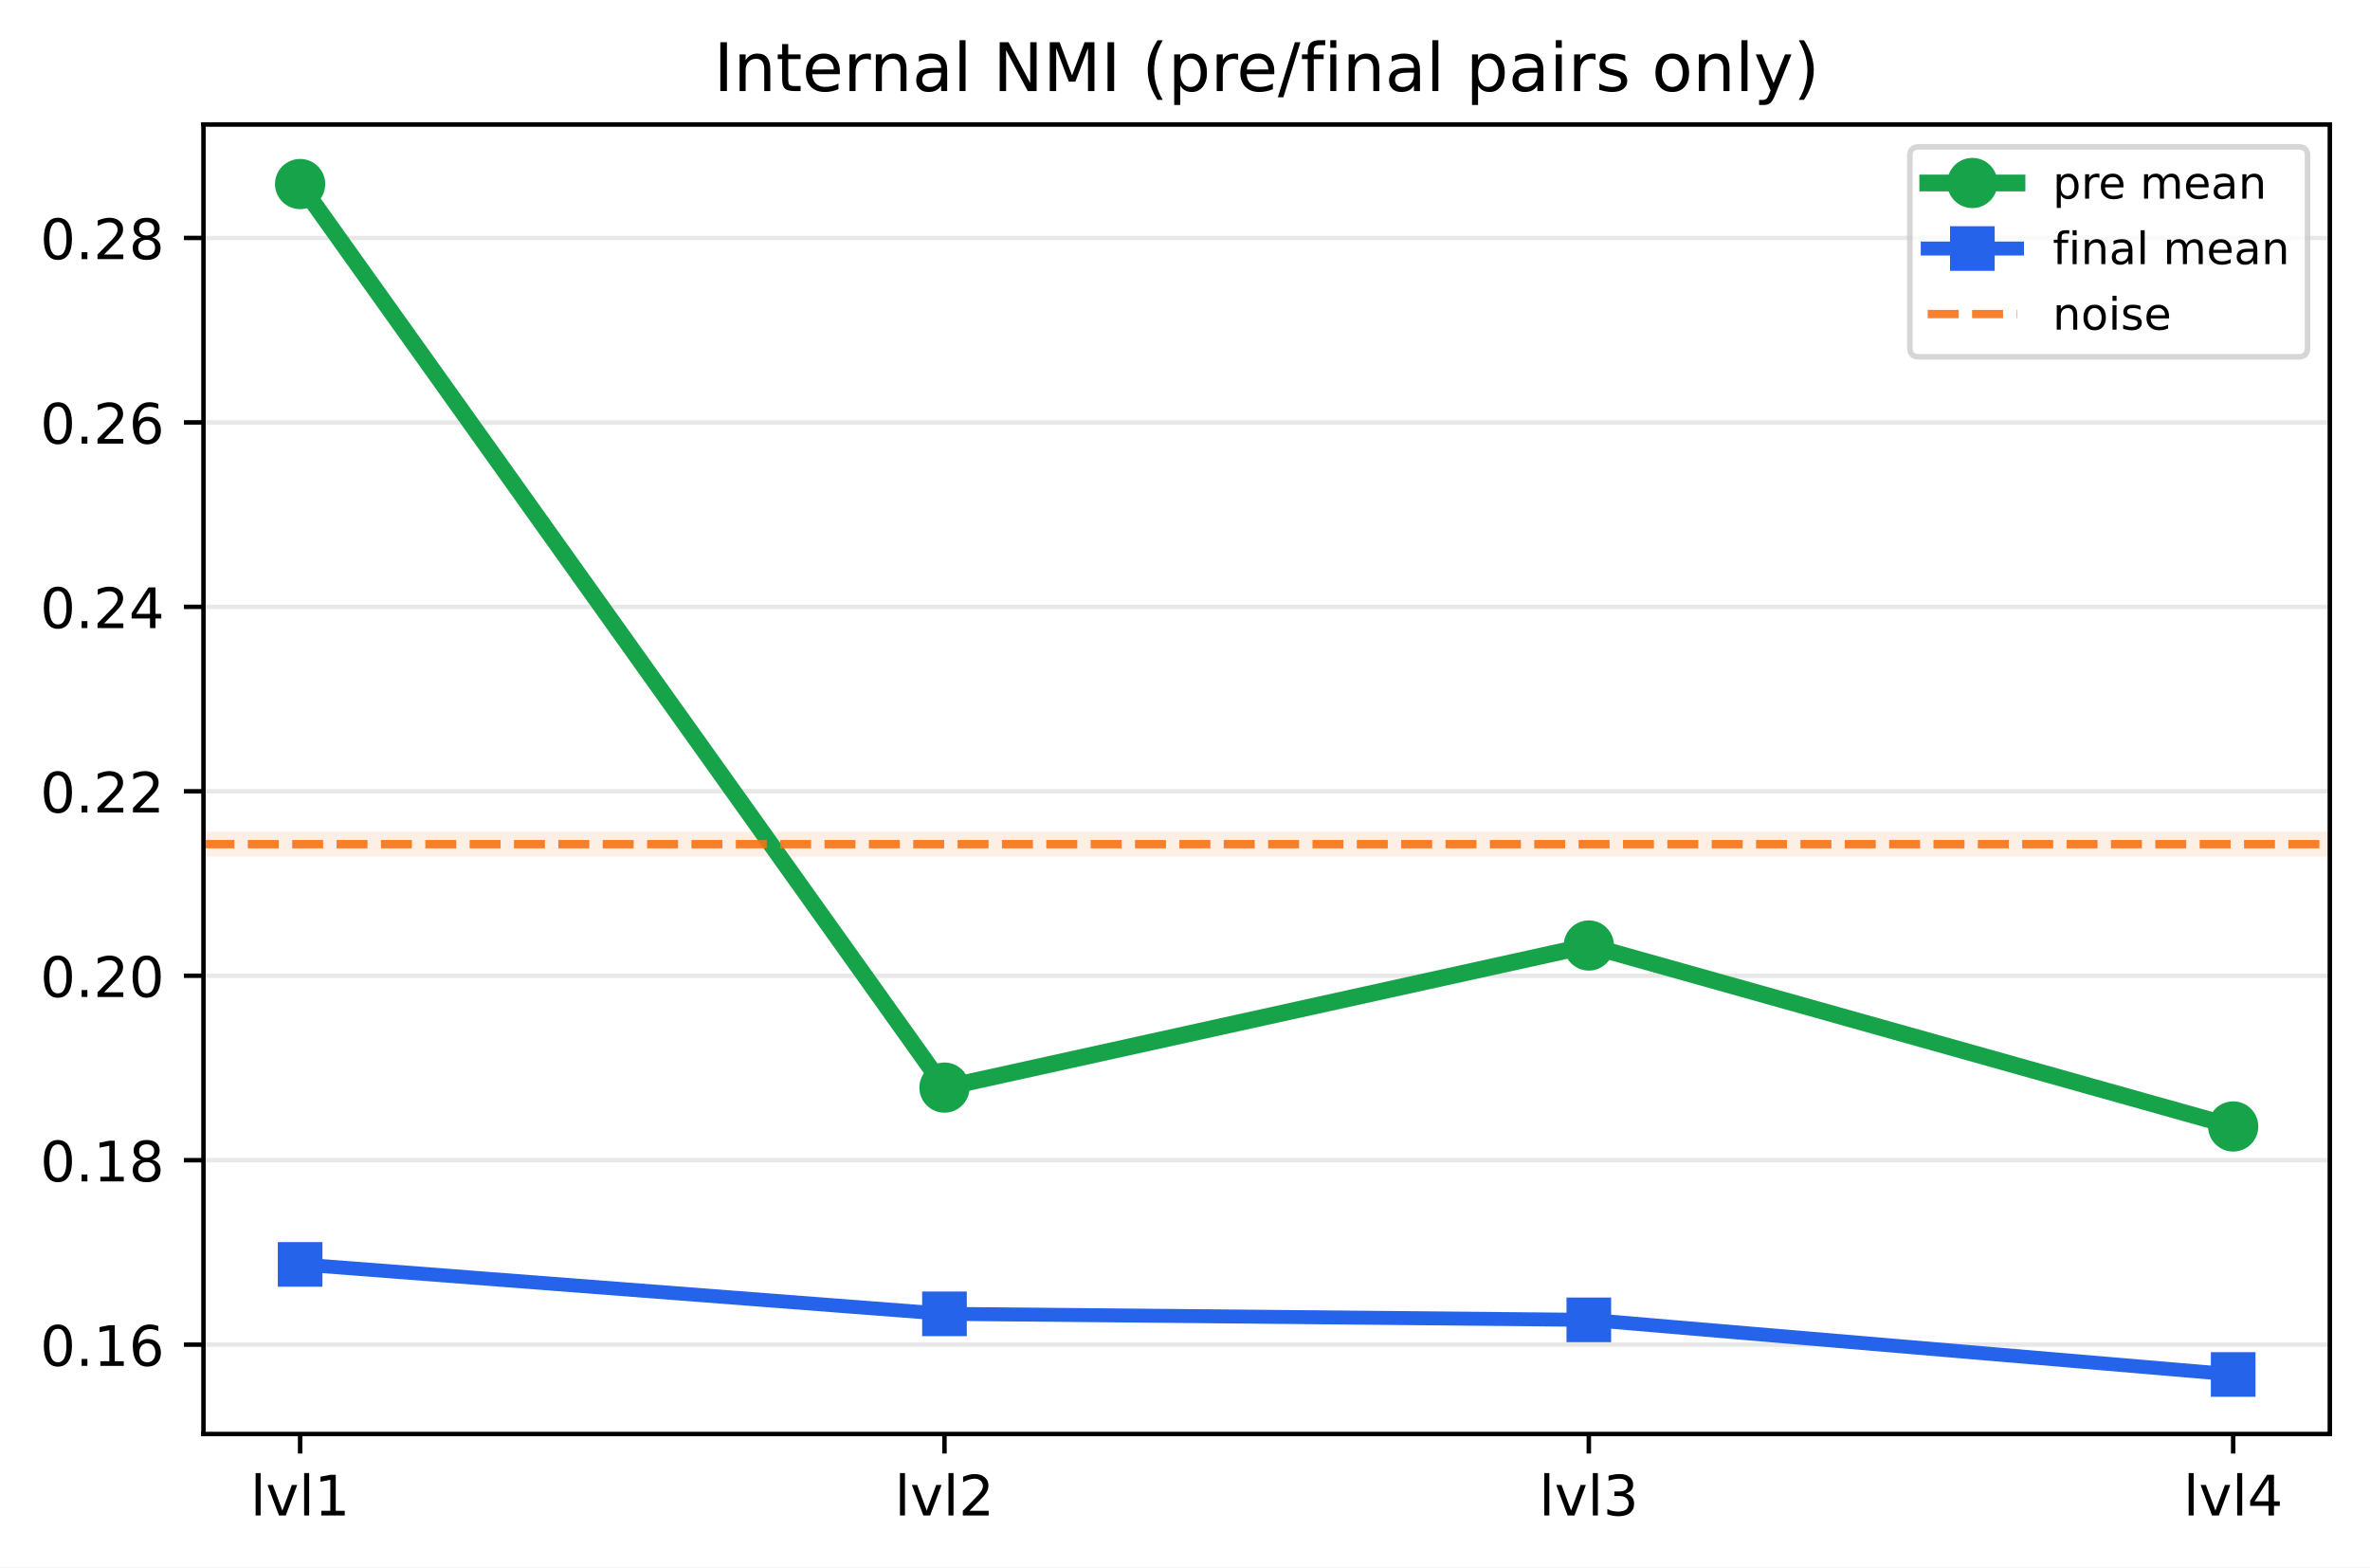
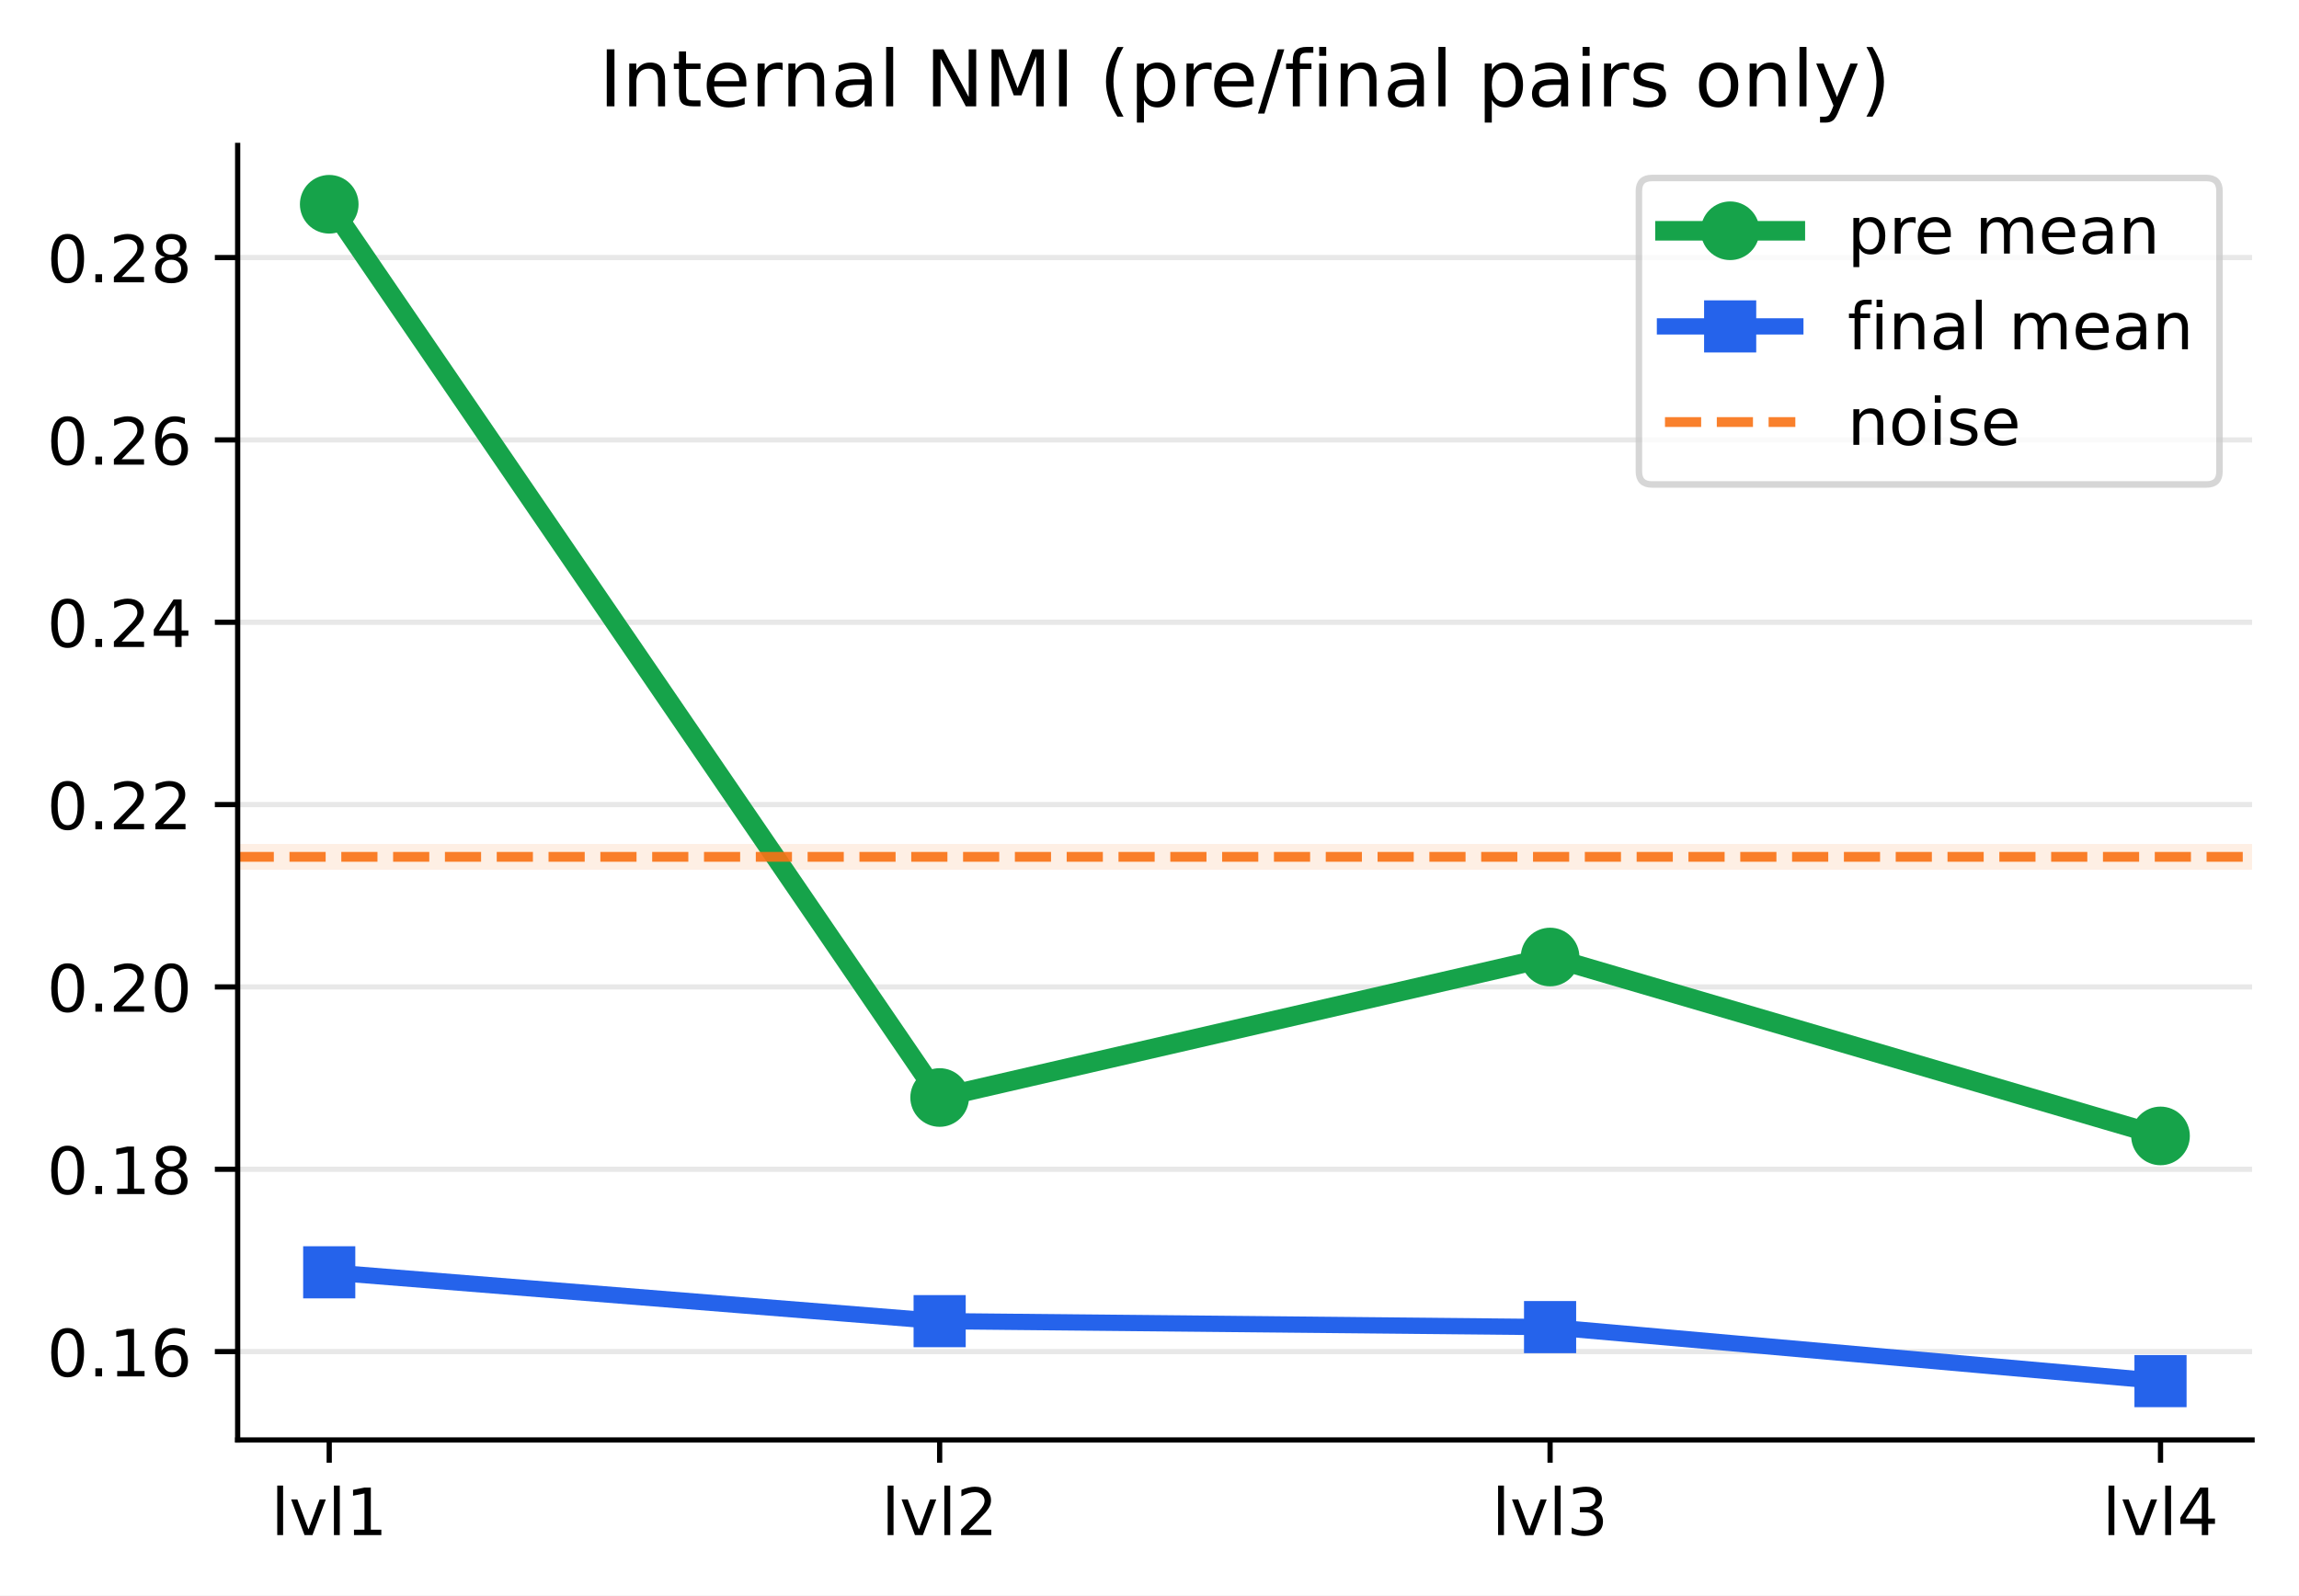
- <svg xmlns="http://www.w3.org/2000/svg" xmlns:xlink="http://www.w3.org/1999/xlink" width="424.746pt" height="280.876pt" viewBox="0 0 424.746 280.876" version="1.1">
+ <svg xmlns="http://www.w3.org/2000/svg" xmlns:xlink="http://www.w3.org/1999/xlink" width="352.746pt" height="244.876pt" viewBox="0 0 352.746 244.876" version="1.1">
  <defs>
    <style type="text/css">*{stroke-linejoin: round; stroke-linecap: butt}</style>
  </defs>
  <g id="figure_1">
    <g id="patch_1">
-       <path d="M 0 280.876  L 424.746 280.876  L 424.746 0  L 0 0  z " style="fill: #ffffff" />
+       <path d="M 0 244.876  L 352.746 244.876  L 352.746 0  L 0 0  z " style="fill: #ffffff" />
    </g>
    <g id="axes_1">
      <g id="patch_2">
-         <path d="M 36.466 256.998  L 417.546 256.998  L 417.546 22.318  L 36.466 22.318  z " style="fill: #ffffff" />
+         <path d="M 36.466 220.998  L 345.546 220.998  L 345.546 22.318  L 36.466 22.318  z " style="fill: #ffffff" />
      </g>
      <g id="patch_3">
-         <path d="M 36.466 153.028  L 417.546 153.028  L 417.546 149.545  L 36.466 149.545  z " clip-path="url(#pc8da0267f1)" style="fill: #f97316; opacity: 0.12; stroke: #f97316; stroke-linejoin: miter" />
+         <path d="M 36.466 132.977  L 345.546 132.977  L 345.546 130.029  L 36.466 130.029  z " clip-path="url(#pad2208ccd6)" style="fill: #f97316; opacity: 0.12; stroke: #f97316; stroke-linejoin: miter" />
      </g>
      <g id="matplotlib.axis_1">
        <g id="xtick_1">
          <g id="line2d_1">
            <defs>
-               <path id="m6c7ce2f2b5" d="M 0 0  L 0 3.5  " style="stroke: #000000; stroke-width: 0.8" />
+               <path id="m5eb4a2ace0" d="M 0 0  L 0 3.5  " style="stroke: #000000; stroke-width: 0.8" />
            </defs>
            <g>
-               <use xlink:href="#m6c7ce2f2b5" x="53.787" y="256.998" style="stroke: #000000; stroke-width: 0.8" />
+               <use xlink:href="#m5eb4a2ace0" x="50.515" y="220.998" style="stroke: #000000; stroke-width: 0.8" />
            </g>
          </g>
          <g id="text_1">
-             <g transform="translate(44.86869 271.5966) scale(0.1 -0.1)">
+             <g transform="translate(41.59597 235.5966) scale(0.1 -0.1)">
              <defs>
                <path id="DejaVuSans-6c" d="M 603 4863  L 1178 4863  L 1178 0  L 603 0  L 603 4863  z " transform="scale(0.015625)" />
                <path id="DejaVuSans-76" d="M 191 3500  L 800 3500  L 1894 563  L 2988 3500  L 3597 3500  L 2284 0  L 1503 0  L 191 3500  z " transform="scale(0.015625)" />
                <path id="DejaVuSans-31" d="M 794 531  L 1825 531  L 1825 4091  L 703 3866  L 703 4441  L 1819 4666  L 2450 4666  L 2450 531  L 3481 531  L 3481 0  L 794 0  L 794 531  z " transform="scale(0.015625)" />
              </defs>
              <use xlink:href="#DejaVuSans-6c" />
              <use xlink:href="#DejaVuSans-76" transform="translate(27.7832 0)" />
              <use xlink:href="#DejaVuSans-6c" transform="translate(86.96289 0)" />
              <use xlink:href="#DejaVuSans-31" transform="translate(114.7461 0)" />
            </g>
          </g>
        </g>
        <g id="xtick_2">
          <g id="line2d_2">
            <g>
-               <use xlink:href="#m6c7ce2f2b5" x="169.266" y="256.998" style="stroke: #000000; stroke-width: 0.8" />
+               <use xlink:href="#m5eb4a2ace0" x="144.175" y="220.998" style="stroke: #000000; stroke-width: 0.8" />
            </g>
          </g>
          <g id="text_2">
-             <g transform="translate(160.3475 271.5966) scale(0.1 -0.1)">
+             <g transform="translate(135.2566 235.5966) scale(0.1 -0.1)">
              <defs>
                <path id="DejaVuSans-32" d="M 1228 531  L 3431 531  L 3431 0  L 469 0  L 469 531  Q 828 903 1448 1529  Q 2069 2156 2228 2338  Q 2531 2678 2651 2914  Q 2772 3150 2772 3378  Q 2772 3750 2511 3984  Q 2250 4219 1831 4219  Q 1534 4219 1204 4116  Q 875 4013 500 3803  L 500 4441  Q 881 4594 1212 4672  Q 1544 4750 1819 4750  Q 2544 4750 2975 4387  Q 3406 4025 3406 3419  Q 3406 3131 3298 2873  Q 3191 2616 2906 2266  Q 2828 2175 2409 1742  Q 1991 1309 1228 531  z " transform="scale(0.015625)" />
              </defs>
              <use xlink:href="#DejaVuSans-6c" />
              <use xlink:href="#DejaVuSans-76" transform="translate(27.7832 0)" />
              <use xlink:href="#DejaVuSans-6c" transform="translate(86.96289 0)" />
              <use xlink:href="#DejaVuSans-32" transform="translate(114.7461 0)" />
            </g>
          </g>
        </g>
        <g id="xtick_3">
          <g id="line2d_3">
            <g>
-               <use xlink:href="#m6c7ce2f2b5" x="284.745" y="256.998" style="stroke: #000000; stroke-width: 0.8" />
+               <use xlink:href="#m5eb4a2ace0" x="237.836" y="220.998" style="stroke: #000000; stroke-width: 0.8" />
            </g>
          </g>
          <g id="text_3">
-             <g transform="translate(275.8263 271.5966) scale(0.1 -0.1)">
+             <g transform="translate(228.9172 235.5966) scale(0.1 -0.1)">
              <defs>
                <path id="DejaVuSans-33" d="M 2597 2516  Q 3050 2419 3304 2112  Q 3559 1806 3559 1356  Q 3559 666 3084 287  Q 2609 -91 1734 -91  Q 1441 -91 1130 -33  Q 819 25 488 141  L 488 750  Q 750 597 1062 519  Q 1375 441 1716 441  Q 2309 441 2620 675  Q 2931 909 2931 1356  Q 2931 1769 2642 2001  Q 2353 2234 1838 2234  L 1294 2234  L 1294 2753  L 1863 2753  Q 2328 2753 2575 2939  Q 2822 3125 2822 3475  Q 2822 3834 2567 4026  Q 2313 4219 1838 4219  Q 1578 4219 1281 4162  Q 984 4106 628 3988  L 628 4550  Q 988 4650 1302 4700  Q 1616 4750 1894 4750  Q 2613 4750 3031 4423  Q 3450 4097 3450 3541  Q 3450 3153 3228 2886  Q 3006 2619 2597 2516  z " transform="scale(0.015625)" />
              </defs>
              <use xlink:href="#DejaVuSans-6c" />
              <use xlink:href="#DejaVuSans-76" transform="translate(27.7832 0)" />
              <use xlink:href="#DejaVuSans-6c" transform="translate(86.96289 0)" />
              <use xlink:href="#DejaVuSans-33" transform="translate(114.7461 0)" />
            </g>
          </g>
        </g>
        <g id="xtick_4">
          <g id="line2d_4">
            <g>
-               <use xlink:href="#m6c7ce2f2b5" x="400.224" y="256.998" style="stroke: #000000; stroke-width: 0.8" />
+               <use xlink:href="#m5eb4a2ace0" x="331.497" y="220.998" style="stroke: #000000; stroke-width: 0.8" />
            </g>
          </g>
          <g id="text_4">
-             <g transform="translate(391.3051 271.5966) scale(0.1 -0.1)">
+             <g transform="translate(322.5778 235.5966) scale(0.1 -0.1)">
              <defs>
                <path id="DejaVuSans-34" d="M 2419 4116  L 825 1625  L 2419 1625  L 2419 4116  z M 2253 4666  L 3047 4666  L 3047 1625  L 3713 1625  L 3713 1100  L 3047 1100  L 3047 0  L 2419 0  L 2419 1100  L 313 1100  L 313 1709  L 2253 4666  z " transform="scale(0.015625)" />
              </defs>
              <use xlink:href="#DejaVuSans-6c" />
              <use xlink:href="#DejaVuSans-76" transform="translate(27.7832 0)" />
              <use xlink:href="#DejaVuSans-6c" transform="translate(86.96289 0)" />
              <use xlink:href="#DejaVuSans-34" transform="translate(114.7461 0)" />
            </g>
          </g>
        </g>
      </g>
      <g id="matplotlib.axis_2">
        <g id="ytick_1">
          <g id="line2d_5">
-             <path d="M 36.466 240.985  L 417.546 240.985  " clip-path="url(#pc8da0267f1)" style="fill: none; stroke: #b0b0b0; stroke-opacity: 0.3; stroke-width: 0.8; stroke-linecap: square" />
+             <path d="M 36.466 207.442  L 345.546 207.442  " clip-path="url(#pad2208ccd6)" style="fill: none; stroke: #b0b0b0; stroke-opacity: 0.3; stroke-width: 0.8; stroke-linecap: square" />
          </g>
          <g id="line2d_6">
            <defs>
-               <path id="m53c37978c7" d="M 0 0  L -3.5 0  " style="stroke: #000000; stroke-width: 0.8" />
+               <path id="m84527df774" d="M 0 0  L -3.5 0  " style="stroke: #000000; stroke-width: 0.8" />
            </defs>
            <g>
-               <use xlink:href="#m53c37978c7" x="36.466" y="240.985" style="stroke: #000000; stroke-width: 0.8" />
+               <use xlink:href="#m84527df774" x="36.466" y="207.442" style="stroke: #000000; stroke-width: 0.8" />
            </g>
          </g>
          <g id="text_5">
-             <g transform="translate(7.2 244.7845) scale(0.1 -0.1)">
+             <g transform="translate(7.2 211.2409) scale(0.1 -0.1)">
              <defs>
                <path id="DejaVuSans-30" d="M 2034 4250  Q 1547 4250 1301 3770  Q 1056 3291 1056 2328  Q 1056 1369 1301 889  Q 1547 409 2034 409  Q 2525 409 2770 889  Q 3016 1369 3016 2328  Q 3016 3291 2770 3770  Q 2525 4250 2034 4250  z M 2034 4750  Q 2819 4750 3233 4129  Q 3647 3509 3647 2328  Q 3647 1150 3233 529  Q 2819 -91 2034 -91  Q 1250 -91 836 529  Q 422 1150 422 2328  Q 422 3509 836 4129  Q 1250 4750 2034 4750  z " transform="scale(0.015625)" />
                <path id="DejaVuSans-2e" d="M 684 794  L 1344 794  L 1344 0  L 684 0  L 684 794  z " transform="scale(0.015625)" />
                <path id="DejaVuSans-36" d="M 2113 2584  Q 1688 2584 1439 2293  Q 1191 2003 1191 1497  Q 1191 994 1439 701  Q 1688 409 2113 409  Q 2538 409 2786 701  Q 3034 994 3034 1497  Q 3034 2003 2786 2293  Q 2538 2584 2113 2584  z M 3366 4563  L 3366 3988  Q 3128 4100 2886 4159  Q 2644 4219 2406 4219  Q 1781 4219 1451 3797  Q 1122 3375 1075 2522  Q 1259 2794 1537 2939  Q 1816 3084 2150 3084  Q 2853 3084 3261 2657  Q 3669 2231 3669 1497  Q 3669 778 3244 343  Q 2819 -91 2113 -91  Q 1303 -91 875 529  Q 447 1150 447 2328  Q 447 3434 972 4092  Q 1497 4750 2381 4750  Q 2619 4750 2861 4703  Q 3103 4656 3366 4563  z " transform="scale(0.015625)" />
              </defs>
              <use xlink:href="#DejaVuSans-30" />
              <use xlink:href="#DejaVuSans-2e" transform="translate(63.62305 0)" />
              <use xlink:href="#DejaVuSans-31" transform="translate(95.41016 0)" />
              <use xlink:href="#DejaVuSans-36" transform="translate(159.0332 0)" />
            </g>
          </g>
        </g>
        <g id="ytick_2">
          <g id="line2d_7">
-             <path d="M 36.466 207.929  L 417.546 207.929  " clip-path="url(#pc8da0267f1)" style="fill: none; stroke: #b0b0b0; stroke-opacity: 0.3; stroke-width: 0.8; stroke-linecap: square" />
+             <path d="M 36.466 179.456  L 345.546 179.456  " clip-path="url(#pad2208ccd6)" style="fill: none; stroke: #b0b0b0; stroke-opacity: 0.3; stroke-width: 0.8; stroke-linecap: square" />
          </g>
          <g id="line2d_8">
            <g>
-               <use xlink:href="#m53c37978c7" x="36.466" y="207.929" style="stroke: #000000; stroke-width: 0.8" />
+               <use xlink:href="#m84527df774" x="36.466" y="179.456" style="stroke: #000000; stroke-width: 0.8" />
            </g>
          </g>
          <g id="text_6">
-             <g transform="translate(7.2 211.7278) scale(0.1 -0.1)">
+             <g transform="translate(7.2 183.2551) scale(0.1 -0.1)">
              <defs>
                <path id="DejaVuSans-38" d="M 2034 2216  Q 1584 2216 1326 1975  Q 1069 1734 1069 1313  Q 1069 891 1326 650  Q 1584 409 2034 409  Q 2484 409 2743 651  Q 3003 894 3003 1313  Q 3003 1734 2745 1975  Q 2488 2216 2034 2216  z M 1403 2484  Q 997 2584 770 2862  Q 544 3141 544 3541  Q 544 4100 942 4425  Q 1341 4750 2034 4750  Q 2731 4750 3128 4425  Q 3525 4100 3525 3541  Q 3525 3141 3298 2862  Q 3072 2584 2669 2484  Q 3125 2378 3379 2068  Q 3634 1759 3634 1313  Q 3634 634 3220 271  Q 2806 -91 2034 -91  Q 1263 -91 848 271  Q 434 634 434 1313  Q 434 1759 690 2068  Q 947 2378 1403 2484  z M 1172 3481  Q 1172 3119 1398 2916  Q 1625 2713 2034 2713  Q 2441 2713 2670 2916  Q 2900 3119 2900 3481  Q 2900 3844 2670 4047  Q 2441 4250 2034 4250  Q 1625 4250 1398 4047  Q 1172 3844 1172 3481  z " transform="scale(0.015625)" />
              </defs>
              <use xlink:href="#DejaVuSans-30" />
              <use xlink:href="#DejaVuSans-2e" transform="translate(63.62305 0)" />
              <use xlink:href="#DejaVuSans-31" transform="translate(95.41016 0)" />
              <use xlink:href="#DejaVuSans-38" transform="translate(159.0332 0)" />
            </g>
          </g>
        </g>
        <g id="ytick_3">
          <g id="line2d_9">
-             <path d="M 36.466 174.872  L 417.546 174.872  " clip-path="url(#pc8da0267f1)" style="fill: none; stroke: #b0b0b0; stroke-opacity: 0.3; stroke-width: 0.8; stroke-linecap: square" />
+             <path d="M 36.466 151.47  L 345.546 151.47  " clip-path="url(#pad2208ccd6)" style="fill: none; stroke: #b0b0b0; stroke-opacity: 0.3; stroke-width: 0.8; stroke-linecap: square" />
          </g>
          <g id="line2d_10">
            <g>
-               <use xlink:href="#m53c37978c7" x="36.466" y="174.872" style="stroke: #000000; stroke-width: 0.8" />
+               <use xlink:href="#m84527df774" x="36.466" y="151.47" style="stroke: #000000; stroke-width: 0.8" />
            </g>
          </g>
          <g id="text_7">
-             <g transform="translate(7.2 178.6711) scale(0.1 -0.1)">
+             <g transform="translate(7.2 155.2693) scale(0.1 -0.1)">
              <use xlink:href="#DejaVuSans-30" />
              <use xlink:href="#DejaVuSans-2e" transform="translate(63.62305 0)" />
              <use xlink:href="#DejaVuSans-32" transform="translate(95.41016 0)" />
              <use xlink:href="#DejaVuSans-30" transform="translate(159.0332 0)" />
            </g>
          </g>
        </g>
        <g id="ytick_4">
          <g id="line2d_11">
-             <path d="M 36.466 141.815  L 417.546 141.815  " clip-path="url(#pc8da0267f1)" style="fill: none; stroke: #b0b0b0; stroke-opacity: 0.3; stroke-width: 0.8; stroke-linecap: square" />
+             <path d="M 36.466 123.484  L 345.546 123.484  " clip-path="url(#pad2208ccd6)" style="fill: none; stroke: #b0b0b0; stroke-opacity: 0.3; stroke-width: 0.8; stroke-linecap: square" />
          </g>
          <g id="line2d_12">
            <g>
-               <use xlink:href="#m53c37978c7" x="36.466" y="141.815" style="stroke: #000000; stroke-width: 0.8" />
+               <use xlink:href="#m84527df774" x="36.466" y="123.484" style="stroke: #000000; stroke-width: 0.8" />
            </g>
          </g>
          <g id="text_8">
-             <g transform="translate(7.2 145.6144) scale(0.1 -0.1)">
+             <g transform="translate(7.2 127.2835) scale(0.1 -0.1)">
              <use xlink:href="#DejaVuSans-30" />
              <use xlink:href="#DejaVuSans-2e" transform="translate(63.62305 0)" />
              <use xlink:href="#DejaVuSans-32" transform="translate(95.41016 0)" />
              <use xlink:href="#DejaVuSans-32" transform="translate(159.0332 0)" />
            </g>
          </g>
        </g>
        <g id="ytick_5">
          <g id="line2d_13">
-             <path d="M 36.466 108.758  L 417.546 108.758  " clip-path="url(#pc8da0267f1)" style="fill: none; stroke: #b0b0b0; stroke-opacity: 0.3; stroke-width: 0.8; stroke-linecap: square" />
+             <path d="M 36.466 95.498  L 345.546 95.498  " clip-path="url(#pad2208ccd6)" style="fill: none; stroke: #b0b0b0; stroke-opacity: 0.3; stroke-width: 0.8; stroke-linecap: square" />
          </g>
          <g id="line2d_14">
            <g>
-               <use xlink:href="#m53c37978c7" x="36.466" y="108.758" style="stroke: #000000; stroke-width: 0.8" />
+               <use xlink:href="#m84527df774" x="36.466" y="95.498" style="stroke: #000000; stroke-width: 0.8" />
            </g>
          </g>
          <g id="text_9">
-             <g transform="translate(7.2 112.5576) scale(0.1 -0.1)">
+             <g transform="translate(7.2 99.29767) scale(0.1 -0.1)">
              <use xlink:href="#DejaVuSans-30" />
              <use xlink:href="#DejaVuSans-2e" transform="translate(63.62305 0)" />
              <use xlink:href="#DejaVuSans-32" transform="translate(95.41016 0)" />
              <use xlink:href="#DejaVuSans-34" transform="translate(159.0332 0)" />
            </g>
          </g>
        </g>
        <g id="ytick_6">
          <g id="line2d_15">
-             <path d="M 36.466 75.702  L 417.546 75.702  " clip-path="url(#pc8da0267f1)" style="fill: none; stroke: #b0b0b0; stroke-opacity: 0.3; stroke-width: 0.8; stroke-linecap: square" />
+             <path d="M 36.466 67.513  L 345.546 67.513  " clip-path="url(#pad2208ccd6)" style="fill: none; stroke: #b0b0b0; stroke-opacity: 0.3; stroke-width: 0.8; stroke-linecap: square" />
          </g>
          <g id="line2d_16">
            <g>
-               <use xlink:href="#m53c37978c7" x="36.466" y="75.702" style="stroke: #000000; stroke-width: 0.8" />
+               <use xlink:href="#m84527df774" x="36.466" y="67.513" style="stroke: #000000; stroke-width: 0.8" />
            </g>
          </g>
          <g id="text_10">
-             <g transform="translate(7.2 79.50094) scale(0.1 -0.1)">
+             <g transform="translate(7.2 71.31188) scale(0.1 -0.1)">
              <use xlink:href="#DejaVuSans-30" />
              <use xlink:href="#DejaVuSans-2e" transform="translate(63.62305 0)" />
              <use xlink:href="#DejaVuSans-32" transform="translate(95.41016 0)" />
              <use xlink:href="#DejaVuSans-36" transform="translate(159.0332 0)" />
            </g>
          </g>
        </g>
        <g id="ytick_7">
          <g id="line2d_17">
-             <path d="M 36.466 42.645  L 417.546 42.645  " clip-path="url(#pc8da0267f1)" style="fill: none; stroke: #b0b0b0; stroke-opacity: 0.3; stroke-width: 0.8; stroke-linecap: square" />
+             <path d="M 36.466 39.527  L 345.546 39.527  " clip-path="url(#pad2208ccd6)" style="fill: none; stroke: #b0b0b0; stroke-opacity: 0.3; stroke-width: 0.8; stroke-linecap: square" />
          </g>
          <g id="line2d_18">
            <g>
-               <use xlink:href="#m53c37978c7" x="36.466" y="42.645" style="stroke: #000000; stroke-width: 0.8" />
+               <use xlink:href="#m84527df774" x="36.466" y="39.527" style="stroke: #000000; stroke-width: 0.8" />
            </g>
          </g>
          <g id="text_11">
-             <g transform="translate(7.2 46.44423) scale(0.1 -0.1)">
+             <g transform="translate(7.2 43.32608) scale(0.1 -0.1)">
              <use xlink:href="#DejaVuSans-30" />
              <use xlink:href="#DejaVuSans-2e" transform="translate(63.62305 0)" />
              <use xlink:href="#DejaVuSans-32" transform="translate(95.41016 0)" />
              <use xlink:href="#DejaVuSans-38" transform="translate(159.0332 0)" />
            </g>
          </g>
        </g>
      </g>
      <g id="line2d_19">
-         <path d="M 53.787 32.985  L 169.266 194.917  L 284.745 169.449  L 400.224 201.881  " clip-path="url(#pc8da0267f1)" style="fill: none; stroke: #16a34a; stroke-width: 3; stroke-linecap: square" />
+         <path d="M 50.515 31.349  L 144.175 168.44  L 237.836 146.879  L 331.497 174.336  " clip-path="url(#pad2208ccd6)" style="fill: none; stroke: #16a34a; stroke-width: 3; stroke-linecap: square" />
        <defs>
-           <path id="m2ccd880e14" d="M 0 4  C 1.061 4 2.078 3.579 2.828 2.828  C 3.579 2.078 4 1.061 4 0  C 4 -1.061 3.579 -2.078 2.828 -2.828  C 2.078 -3.579 1.061 -4 0 -4  C -1.061 -4 -2.078 -3.579 -2.828 -2.828  C -3.579 -2.078 -4 -1.061 -4 0  C -4 1.061 -3.579 2.078 -2.828 2.828  C -2.078 3.579 -1.061 4 0 4  z " style="stroke: #16a34a" />
+           <path id="md8ae3cae0f" d="M 0 4  C 1.061 4 2.078 3.579 2.828 2.828  C 3.579 2.078 4 1.061 4 0  C 4 -1.061 3.579 -2.078 2.828 -2.828  C 2.078 -3.579 1.061 -4 0 -4  C -1.061 -4 -2.078 -3.579 -2.828 -2.828  C -3.579 -2.078 -4 -1.061 -4 0  C -4 1.061 -3.579 2.078 -2.828 2.828  C -2.078 3.579 -1.061 4 0 4  z " style="stroke: #16a34a" />
        </defs>
-         <g clip-path="url(#pc8da0267f1)">
-           <use xlink:href="#m2ccd880e14" x="53.787" y="32.985" style="fill: #16a34a; stroke: #16a34a" />
-           <use xlink:href="#m2ccd880e14" x="169.266" y="194.917" style="fill: #16a34a; stroke: #16a34a" />
-           <use xlink:href="#m2ccd880e14" x="284.745" y="169.449" style="fill: #16a34a; stroke: #16a34a" />
-           <use xlink:href="#m2ccd880e14" x="400.224" y="201.881" style="fill: #16a34a; stroke: #16a34a" />
+         <g clip-path="url(#pad2208ccd6)">
+           <use xlink:href="#md8ae3cae0f" x="50.515" y="31.349" style="fill: #16a34a; stroke: #16a34a" />
+           <use xlink:href="#md8ae3cae0f" x="144.175" y="168.44" style="fill: #16a34a; stroke: #16a34a" />
+           <use xlink:href="#md8ae3cae0f" x="237.836" y="146.879" style="fill: #16a34a; stroke: #16a34a" />
+           <use xlink:href="#md8ae3cae0f" x="331.497" y="174.336" style="fill: #16a34a; stroke: #16a34a" />
        </g>
      </g>
      <g id="line2d_20">
-         <path d="M 53.787 226.605  L 169.266 235.462  L 284.745 236.539  L 400.224 246.331  " clip-path="url(#pc8da0267f1)" style="fill: none; stroke: #2563eb; stroke-width: 2.5; stroke-linecap: square" />
+         <path d="M 50.515 195.268  L 144.175 202.765  L 237.836 203.677  L 331.497 211.967  " clip-path="url(#pad2208ccd6)" style="fill: none; stroke: #2563eb; stroke-width: 2.5; stroke-linecap: square" />
        <defs>
-           <path id="ma7faee4dda" d="M -3.5 3.5  L 3.5 3.5  L 3.5 -3.5  L -3.5 -3.5  z " style="stroke: #2563eb; stroke-linejoin: miter" />
+           <path id="mb63d6ffe48" d="M -3.5 3.5  L 3.5 3.5  L 3.5 -3.5  L -3.5 -3.5  z " style="stroke: #2563eb; stroke-linejoin: miter" />
        </defs>
-         <g clip-path="url(#pc8da0267f1)">
-           <use xlink:href="#ma7faee4dda" x="53.787" y="226.605" style="fill: #2563eb; stroke: #2563eb; stroke-linejoin: miter" />
-           <use xlink:href="#ma7faee4dda" x="169.266" y="235.462" style="fill: #2563eb; stroke: #2563eb; stroke-linejoin: miter" />
-           <use xlink:href="#ma7faee4dda" x="284.745" y="236.539" style="fill: #2563eb; stroke: #2563eb; stroke-linejoin: miter" />
-           <use xlink:href="#ma7faee4dda" x="400.224" y="246.331" style="fill: #2563eb; stroke: #2563eb; stroke-linejoin: miter" />
+         <g clip-path="url(#pad2208ccd6)">
+           <use xlink:href="#mb63d6ffe48" x="50.515" y="195.268" style="fill: #2563eb; stroke: #2563eb; stroke-linejoin: miter" />
+           <use xlink:href="#mb63d6ffe48" x="144.175" y="202.765" style="fill: #2563eb; stroke: #2563eb; stroke-linejoin: miter" />
+           <use xlink:href="#mb63d6ffe48" x="237.836" y="203.677" style="fill: #2563eb; stroke: #2563eb; stroke-linejoin: miter" />
+           <use xlink:href="#mb63d6ffe48" x="331.497" y="211.967" style="fill: #2563eb; stroke: #2563eb; stroke-linejoin: miter" />
        </g>
      </g>
      <g id="line2d_21">
-         <path d="M 36.466 151.287  L 417.546 151.287  " clip-path="url(#pc8da0267f1)" style="fill: none; stroke-dasharray: 5.55,2.4; stroke-dashoffset: 0; stroke: #f97316; stroke-opacity: 0.9; stroke-width: 1.5" />
+         <path d="M 36.466 131.503  L 345.546 131.503  " clip-path="url(#pad2208ccd6)" style="fill: none; stroke-dasharray: 5.55,2.4; stroke-dashoffset: 0; stroke: #f97316; stroke-opacity: 0.9; stroke-width: 1.5" />
      </g>
      <g id="patch_4">
-         <path d="M 36.466 256.998  L 36.466 22.318  " style="fill: none; stroke: #000000; stroke-width: 0.8; stroke-linejoin: miter; stroke-linecap: square" />
+         <path d="M 36.466 220.998  L 36.466 22.318  " style="fill: none; stroke: #000000; stroke-width: 0.8; stroke-linejoin: miter; stroke-linecap: square" />
      </g>
      <g id="patch_5">
-         <path d="M 417.546 256.998  L 417.546 22.318  " style="fill: none; stroke: #000000; stroke-width: 0.8; stroke-linejoin: miter; stroke-linecap: square" />
-       </g>
-       <g id="patch_6">
-         <path d="M 36.466 256.998  L 417.546 256.998  " style="fill: none; stroke: #000000; stroke-width: 0.8; stroke-linejoin: miter; stroke-linecap: square" />
-       </g>
-       <g id="patch_7">
-         <path d="M 36.466 22.318  L 417.546 22.318  " style="fill: none; stroke: #000000; stroke-width: 0.8; stroke-linejoin: miter; stroke-linecap: square" />
+         <path d="M 36.466 220.998  L 345.546 220.998  " style="fill: none; stroke: #000000; stroke-width: 0.8; stroke-linejoin: miter; stroke-linecap: square" />
      </g>
      <g id="text_12">
-         <g transform="translate(127.9203 16.31812) scale(0.12 -0.12)">
+         <g transform="translate(91.92031 16.31812) scale(0.12 -0.12)">
          <defs>
            <path id="DejaVuSans-49" d="M 628 4666  L 1259 4666  L 1259 0  L 628 0  L 628 4666  z " transform="scale(0.015625)" />
            <path id="DejaVuSans-6e" d="M 3513 2113  L 3513 0  L 2938 0  L 2938 2094  Q 2938 2591 2744 2837  Q 2550 3084 2163 3084  Q 1697 3084 1428 2787  Q 1159 2491 1159 1978  L 1159 0  L 581 0  L 581 3500  L 1159 3500  L 1159 2956  Q 1366 3272 1645 3428  Q 1925 3584 2291 3584  Q 2894 3584 3203 3211  Q 3513 2838 3513 2113  z " transform="scale(0.015625)" />
            <path id="DejaVuSans-74" d="M 1172 4494  L 1172 3500  L 2356 3500  L 2356 3053  L 1172 3053  L 1172 1153  Q 1172 725 1289 603  Q 1406 481 1766 481  L 2356 481  L 2356 0  L 1766 0  Q 1100 0 847 248  Q 594 497 594 1153  L 594 3053  L 172 3053  L 172 3500  L 594 3500  L 594 4494  L 1172 4494  z " transform="scale(0.015625)" />
            <path id="DejaVuSans-65" d="M 3597 1894  L 3597 1613  L 953 1613  Q 991 1019 1311 708  Q 1631 397 2203 397  Q 2534 397 2845 478  Q 3156 559 3463 722  L 3463 178  Q 3153 47 2828 -22  Q 2503 -91 2169 -91  Q 1331 -91 842 396  Q 353 884 353 1716  Q 353 2575 817 3079  Q 1281 3584 2069 3584  Q 2775 3584 3186 3129  Q 3597 2675 3597 1894  z M 3022 2063  Q 3016 2534 2758 2815  Q 2500 3097 2075 3097  Q 1594 3097 1305 2825  Q 1016 2553 972 2059  L 3022 2063  z " transform="scale(0.015625)" />
            <path id="DejaVuSans-72" d="M 2631 2963  Q 2534 3019 2420 3045  Q 2306 3072 2169 3072  Q 1681 3072 1420 2755  Q 1159 2438 1159 1844  L 1159 0  L 581 0  L 581 3500  L 1159 3500  L 1159 2956  Q 1341 3275 1631 3429  Q 1922 3584 2338 3584  Q 2397 3584 2469 3576  Q 2541 3569 2628 3553  L 2631 2963  z " transform="scale(0.015625)" />
            <path id="DejaVuSans-61" d="M 2194 1759  Q 1497 1759 1228 1600  Q 959 1441 959 1056  Q 959 750 1161 570  Q 1363 391 1709 391  Q 2188 391 2477 730  Q 2766 1069 2766 1631  L 2766 1759  L 2194 1759  z M 3341 1997  L 3341 0  L 2766 0  L 2766 531  Q 2569 213 2275 61  Q 1981 -91 1556 -91  Q 1019 -91 701 211  Q 384 513 384 1019  Q 384 1609 779 1909  Q 1175 2209 1959 2209  L 2766 2209  L 2766 2266  Q 2766 2663 2505 2880  Q 2244 3097 1772 3097  Q 1472 3097 1187 3025  Q 903 2953 641 2809  L 641 3341  Q 956 3463 1253 3523  Q 1550 3584 1831 3584  Q 2591 3584 2966 3190  Q 3341 2797 3341 1997  z " transform="scale(0.015625)" />
            <path id="DejaVuSans-20" transform="scale(0.015625)" />
            <path id="DejaVuSans-4e" d="M 628 4666  L 1478 4666  L 3547 763  L 3547 4666  L 4159 4666  L 4159 0  L 3309 0  L 1241 3903  L 1241 0  L 628 0  L 628 4666  z " transform="scale(0.015625)" />
            <path id="DejaVuSans-4d" d="M 628 4666  L 1569 4666  L 2759 1491  L 3956 4666  L 4897 4666  L 4897 0  L 4281 0  L 4281 4097  L 3078 897  L 2444 897  L 1241 4097  L 1241 0  L 628 0  L 628 4666  z " transform="scale(0.015625)" />
            <path id="DejaVuSans-28" d="M 1984 4856  Q 1566 4138 1362 3434  Q 1159 2731 1159 2009  Q 1159 1288 1364 580  Q 1569 -128 1984 -844  L 1484 -844  Q 1016 -109 783 600  Q 550 1309 550 2009  Q 550 2706 781 3412  Q 1013 4119 1484 4856  L 1984 4856  z " transform="scale(0.015625)" />
            <path id="DejaVuSans-70" d="M 1159 525  L 1159 -1331  L 581 -1331  L 581 3500  L 1159 3500  L 1159 2969  Q 1341 3281 1617 3432  Q 1894 3584 2278 3584  Q 2916 3584 3314 3078  Q 3713 2572 3713 1747  Q 3713 922 3314 415  Q 2916 -91 2278 -91  Q 1894 -91 1617 61  Q 1341 213 1159 525  z M 3116 1747  Q 3116 2381 2855 2742  Q 2594 3103 2138 3103  Q 1681 3103 1420 2742  Q 1159 2381 1159 1747  Q 1159 1113 1420 752  Q 1681 391 2138 391  Q 2594 391 2855 752  Q 3116 1113 3116 1747  z " transform="scale(0.015625)" />
            <path id="DejaVuSans-2f" d="M 1625 4666  L 2156 4666  L 531 -594  L 0 -594  L 1625 4666  z " transform="scale(0.015625)" />
            <path id="DejaVuSans-66" d="M 2375 4863  L 2375 4384  L 1825 4384  Q 1516 4384 1395 4259  Q 1275 4134 1275 3809  L 1275 3500  L 2222 3500  L 2222 3053  L 1275 3053  L 1275 0  L 697 0  L 697 3053  L 147 3053  L 147 3500  L 697 3500  L 697 3744  Q 697 4328 969 4595  Q 1241 4863 1831 4863  L 2375 4863  z " transform="scale(0.015625)" />
            <path id="DejaVuSans-69" d="M 603 3500  L 1178 3500  L 1178 0  L 603 0  L 603 3500  z M 603 4863  L 1178 4863  L 1178 4134  L 603 4134  L 603 4863  z " transform="scale(0.015625)" />
            <path id="DejaVuSans-73" d="M 2834 3397  L 2834 2853  Q 2591 2978 2328 3040  Q 2066 3103 1784 3103  Q 1356 3103 1142 2972  Q 928 2841 928 2578  Q 928 2378 1081 2264  Q 1234 2150 1697 2047  L 1894 2003  Q 2506 1872 2764 1633  Q 3022 1394 3022 966  Q 3022 478 2636 193  Q 2250 -91 1575 -91  Q 1294 -91 989 -36  Q 684 19 347 128  L 347 722  Q 666 556 975 473  Q 1284 391 1588 391  Q 1994 391 2212 530  Q 2431 669 2431 922  Q 2431 1156 2273 1281  Q 2116 1406 1581 1522  L 1381 1569  Q 847 1681 609 1914  Q 372 2147 372 2553  Q 372 3047 722 3315  Q 1072 3584 1716 3584  Q 2034 3584 2315 3537  Q 2597 3491 2834 3397  z " transform="scale(0.015625)" />
            <path id="DejaVuSans-6f" d="M 1959 3097  Q 1497 3097 1228 2736  Q 959 2375 959 1747  Q 959 1119 1226 758  Q 1494 397 1959 397  Q 2419 397 2687 759  Q 2956 1122 2956 1747  Q 2956 2369 2687 2733  Q 2419 3097 1959 3097  z M 1959 3584  Q 2709 3584 3137 3096  Q 3566 2609 3566 1747  Q 3566 888 3137 398  Q 2709 -91 1959 -91  Q 1206 -91 779 398  Q 353 888 353 1747  Q 353 2609 779 3096  Q 1206 3584 1959 3584  z " transform="scale(0.015625)" />
            <path id="DejaVuSans-79" d="M 2059 -325  Q 1816 -950 1584 -1140  Q 1353 -1331 966 -1331  L 506 -1331  L 506 -850  L 844 -850  Q 1081 -850 1212 -737  Q 1344 -625 1503 -206  L 1606 56  L 191 3500  L 800 3500  L 1894 763  L 2988 3500  L 3597 3500  L 2059 -325  z " transform="scale(0.015625)" />
            <path id="DejaVuSans-29" d="M 513 4856  L 1013 4856  Q 1481 4119 1714 3412  Q 1947 2706 1947 2009  Q 1947 1309 1714 600  Q 1481 -109 1013 -844  L 513 -844  Q 928 -128 1133 580  Q 1338 1288 1338 2009  Q 1338 2731 1133 3434  Q 928 4138 513 4856  z " transform="scale(0.015625)" />
          </defs>
          <use xlink:href="#DejaVuSans-49" />
          <use xlink:href="#DejaVuSans-6e" transform="translate(29.49219 0)" />
          <use xlink:href="#DejaVuSans-74" transform="translate(92.87109 0)" />
          <use xlink:href="#DejaVuSans-65" transform="translate(132.0801 0)" />
          <use xlink:href="#DejaVuSans-72" transform="translate(193.6035 0)" />
          <use xlink:href="#DejaVuSans-6e" transform="translate(232.9668 0)" />
          <use xlink:href="#DejaVuSans-61" transform="translate(296.3457 0)" />
          <use xlink:href="#DejaVuSans-6c" transform="translate(357.625 0)" />
          <use xlink:href="#DejaVuSans-20" transform="translate(385.4082 0)" />
          <use xlink:href="#DejaVuSans-4e" transform="translate(417.1953 0)" />
          <use xlink:href="#DejaVuSans-4d" transform="translate(492 0)" />
          <use xlink:href="#DejaVuSans-49" transform="translate(578.2793 0)" />
          <use xlink:href="#DejaVuSans-20" transform="translate(607.7715 0)" />
          <use xlink:href="#DejaVuSans-28" transform="translate(639.5586 0)" />
          <use xlink:href="#DejaVuSans-70" transform="translate(678.5723 0)" />
          <use xlink:href="#DejaVuSans-72" transform="translate(742.0488 0)" />
          <use xlink:href="#DejaVuSans-65" transform="translate(780.9121 0)" />
          <use xlink:href="#DejaVuSans-2f" transform="translate(842.4355 0)" />
          <use xlink:href="#DejaVuSans-66" transform="translate(876.127 0)" />
          <use xlink:href="#DejaVuSans-69" transform="translate(911.332 0)" />
          <use xlink:href="#DejaVuSans-6e" transform="translate(939.1152 0)" />
          <use xlink:href="#DejaVuSans-61" transform="translate(1002.494 0)" />
          <use xlink:href="#DejaVuSans-6c" transform="translate(1063.773 0)" />
          <use xlink:href="#DejaVuSans-20" transform="translate(1091.557 0)" />
          <use xlink:href="#DejaVuSans-70" transform="translate(1123.344 0)" />
          <use xlink:href="#DejaVuSans-61" transform="translate(1186.82 0)" />
          <use xlink:href="#DejaVuSans-69" transform="translate(1248.1 0)" />
          <use xlink:href="#DejaVuSans-72" transform="translate(1275.883 0)" />
          <use xlink:href="#DejaVuSans-73" transform="translate(1316.996 0)" />
          <use xlink:href="#DejaVuSans-20" transform="translate(1369.096 0)" />
          <use xlink:href="#DejaVuSans-6f" transform="translate(1400.883 0)" />
          <use xlink:href="#DejaVuSans-6e" transform="translate(1462.064 0)" />
          <use xlink:href="#DejaVuSans-6c" transform="translate(1525.443 0)" />
          <use xlink:href="#DejaVuSans-79" transform="translate(1553.227 0)" />
          <use xlink:href="#DejaVuSans-29" transform="translate(1612.406 0)" />
        </g>
      </g>
      <g id="legend_1">
-         <g id="patch_8">
-           <path d="M 343.882 63.946  L 411.946 63.946  Q 413.546 63.946 413.546 62.346  L 413.546 27.918  Q 413.546 26.318 411.946 26.318  L 343.882 26.318  Q 342.282 26.318 342.282 27.918  L 342.282 62.346  Q 342.282 63.946 343.882 63.946  z " style="fill: #ffffff; opacity: 0.8; stroke: #cccccc; stroke-linejoin: miter" />
+         <g id="patch_6">
+           <path d="M 253.466 74.353  L 338.546 74.353  Q 340.546 74.353 340.546 72.353  L 340.546 29.318  Q 340.546 27.318 338.546 27.318  L 253.466 27.318  Q 251.466 27.318 251.466 29.318  L 251.466 72.353  Q 251.466 74.353 253.466 74.353  z " style="fill: #ffffff; opacity: 0.8; stroke: #cccccc; stroke-linejoin: miter" />
        </g>
        <g id="line2d_22">
-           <path d="M 345.482 32.797  L 353.482 32.797  L 361.482 32.797  " style="fill: none; stroke: #16a34a; stroke-width: 3; stroke-linecap: square" />
+           <path d="M 255.466 35.417  L 265.466 35.417  L 275.466 35.417  " style="fill: none; stroke: #16a34a; stroke-width: 3; stroke-linecap: square" />
          <g>
-             <use xlink:href="#m2ccd880e14" x="353.482" y="32.797" style="fill: #16a34a; stroke: #16a34a" />
+             <use xlink:href="#md8ae3cae0f" x="265.466" y="35.417" style="fill: #16a34a; stroke: #16a34a" />
          </g>
        </g>
        <g id="text_13">
-           <g transform="translate(367.8819 35.59687) scale(0.08 -0.08)">
+           <g transform="translate(283.4659 38.91656) scale(0.1 -0.1)">
            <defs>
              <path id="DejaVuSans-6d" d="M 3328 2828  Q 3544 3216 3844 3400  Q 4144 3584 4550 3584  Q 5097 3584 5394 3201  Q 5691 2819 5691 2113  L 5691 0  L 5113 0  L 5113 2094  Q 5113 2597 4934 2840  Q 4756 3084 4391 3084  Q 3944 3084 3684 2787  Q 3425 2491 3425 1978  L 3425 0  L 2847 0  L 2847 2094  Q 2847 2600 2669 2842  Q 2491 3084 2119 3084  Q 1678 3084 1418 2786  Q 1159 2488 1159 1978  L 1159 0  L 581 0  L 581 3500  L 1159 3500  L 1159 2956  Q 1356 3278 1631 3431  Q 1906 3584 2284 3584  Q 2666 3584 2933 3390  Q 3200 3197 3328 2828  z " transform="scale(0.015625)" />
            </defs>
            <use xlink:href="#DejaVuSans-70" />
            <use xlink:href="#DejaVuSans-72" transform="translate(63.47656 0)" />
            <use xlink:href="#DejaVuSans-65" transform="translate(102.3398 0)" />
            <use xlink:href="#DejaVuSans-20" transform="translate(163.8633 0)" />
            <use xlink:href="#DejaVuSans-6d" transform="translate(195.6504 0)" />
            <use xlink:href="#DejaVuSans-65" transform="translate(293.0625 0)" />
            <use xlink:href="#DejaVuSans-61" transform="translate(354.5859 0)" />
            <use xlink:href="#DejaVuSans-6e" transform="translate(415.8652 0)" />
          </g>
        </g>
        <g id="line2d_23">
-           <path d="M 345.482 44.539  L 353.482 44.539  L 361.482 44.539  " style="fill: none; stroke: #2563eb; stroke-width: 2.5; stroke-linecap: square" />
+           <path d="M 255.466 50.095  L 265.466 50.095  L 275.466 50.095  " style="fill: none; stroke: #2563eb; stroke-width: 2.5; stroke-linecap: square" />
          <g>
-             <use xlink:href="#ma7faee4dda" x="353.482" y="44.539" style="fill: #2563eb; stroke: #2563eb; stroke-linejoin: miter" />
+             <use xlink:href="#mb63d6ffe48" x="265.466" y="50.095" style="fill: #2563eb; stroke: #2563eb; stroke-linejoin: miter" />
          </g>
        </g>
        <g id="text_14">
-           <g transform="translate(367.8819 47.33937) scale(0.08 -0.08)">
+           <g transform="translate(283.4659 53.59469) scale(0.1 -0.1)">
            <use xlink:href="#DejaVuSans-66" />
            <use xlink:href="#DejaVuSans-69" transform="translate(35.20508 0)" />
            <use xlink:href="#DejaVuSans-6e" transform="translate(62.98828 0)" />
            <use xlink:href="#DejaVuSans-61" transform="translate(126.3672 0)" />
            <use xlink:href="#DejaVuSans-6c" transform="translate(187.6465 0)" />
            <use xlink:href="#DejaVuSans-20" transform="translate(215.4297 0)" />
            <use xlink:href="#DejaVuSans-6d" transform="translate(247.2168 0)" />
            <use xlink:href="#DejaVuSans-65" transform="translate(344.6289 0)" />
            <use xlink:href="#DejaVuSans-61" transform="translate(406.1523 0)" />
            <use xlink:href="#DejaVuSans-6e" transform="translate(467.4316 0)" />
          </g>
        </g>
        <g id="line2d_24">
-           <path d="M 345.482 56.282  L 353.482 56.282  L 361.482 56.282  " style="fill: none; stroke-dasharray: 5.55,2.4; stroke-dashoffset: 0; stroke: #f97316; stroke-opacity: 0.9; stroke-width: 1.5" />
+           <path d="M 255.466 64.773  L 265.466 64.773  L 275.466 64.773  " style="fill: none; stroke-dasharray: 5.55,2.4; stroke-dashoffset: 0; stroke: #f97316; stroke-opacity: 0.9; stroke-width: 1.5" />
        </g>
        <g id="text_15">
-           <g transform="translate(367.8819 59.08187) scale(0.08 -0.08)">
+           <g transform="translate(283.4659 68.27281) scale(0.1 -0.1)">
            <use xlink:href="#DejaVuSans-6e" />
            <use xlink:href="#DejaVuSans-6f" transform="translate(63.37891 0)" />
            <use xlink:href="#DejaVuSans-69" transform="translate(124.5605 0)" />
            <use xlink:href="#DejaVuSans-73" transform="translate(152.3438 0)" />
            <use xlink:href="#DejaVuSans-65" transform="translate(204.4434 0)" />
          </g>
        </g>
      </g>
    </g>
  </g>
  <defs>
-     <clipPath id="pc8da0267f1">
-       <rect x="36.466" y="22.318" width="381.08" height="234.68" />
+     <clipPath id="pad2208ccd6">
+       <rect x="36.466" y="22.318" width="309.08" height="198.68" />
    </clipPath>
  </defs>
</svg>
